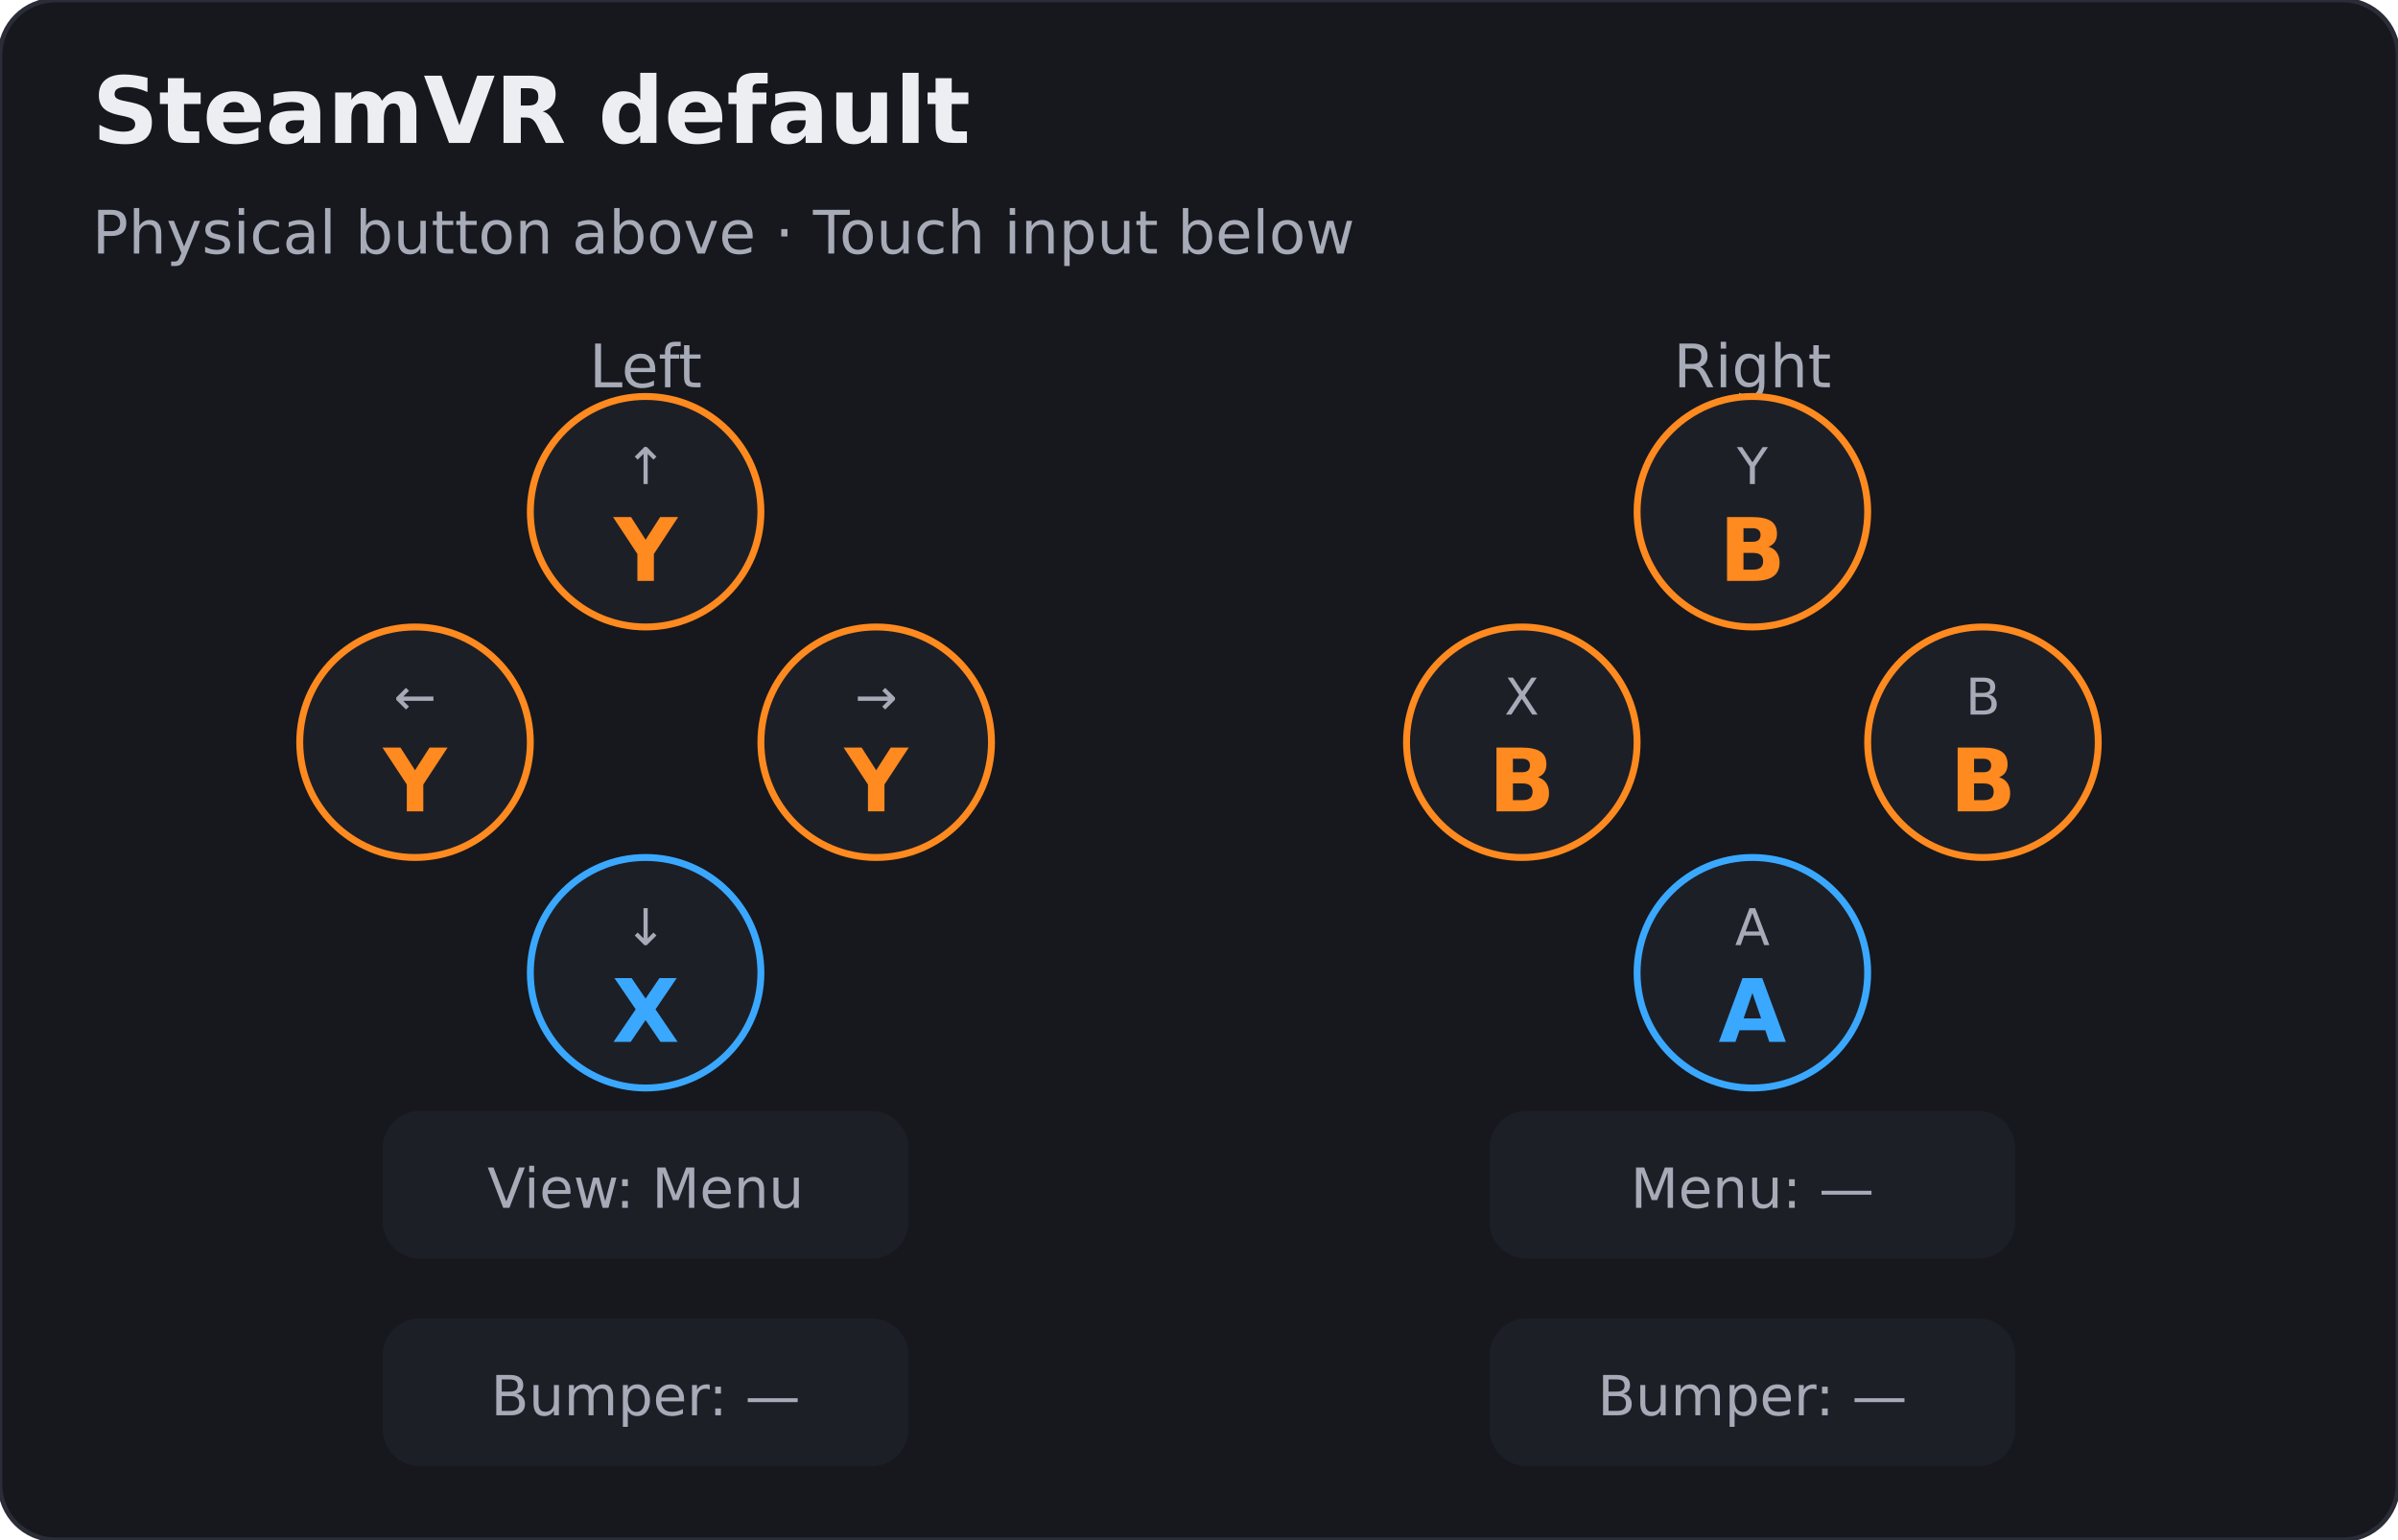
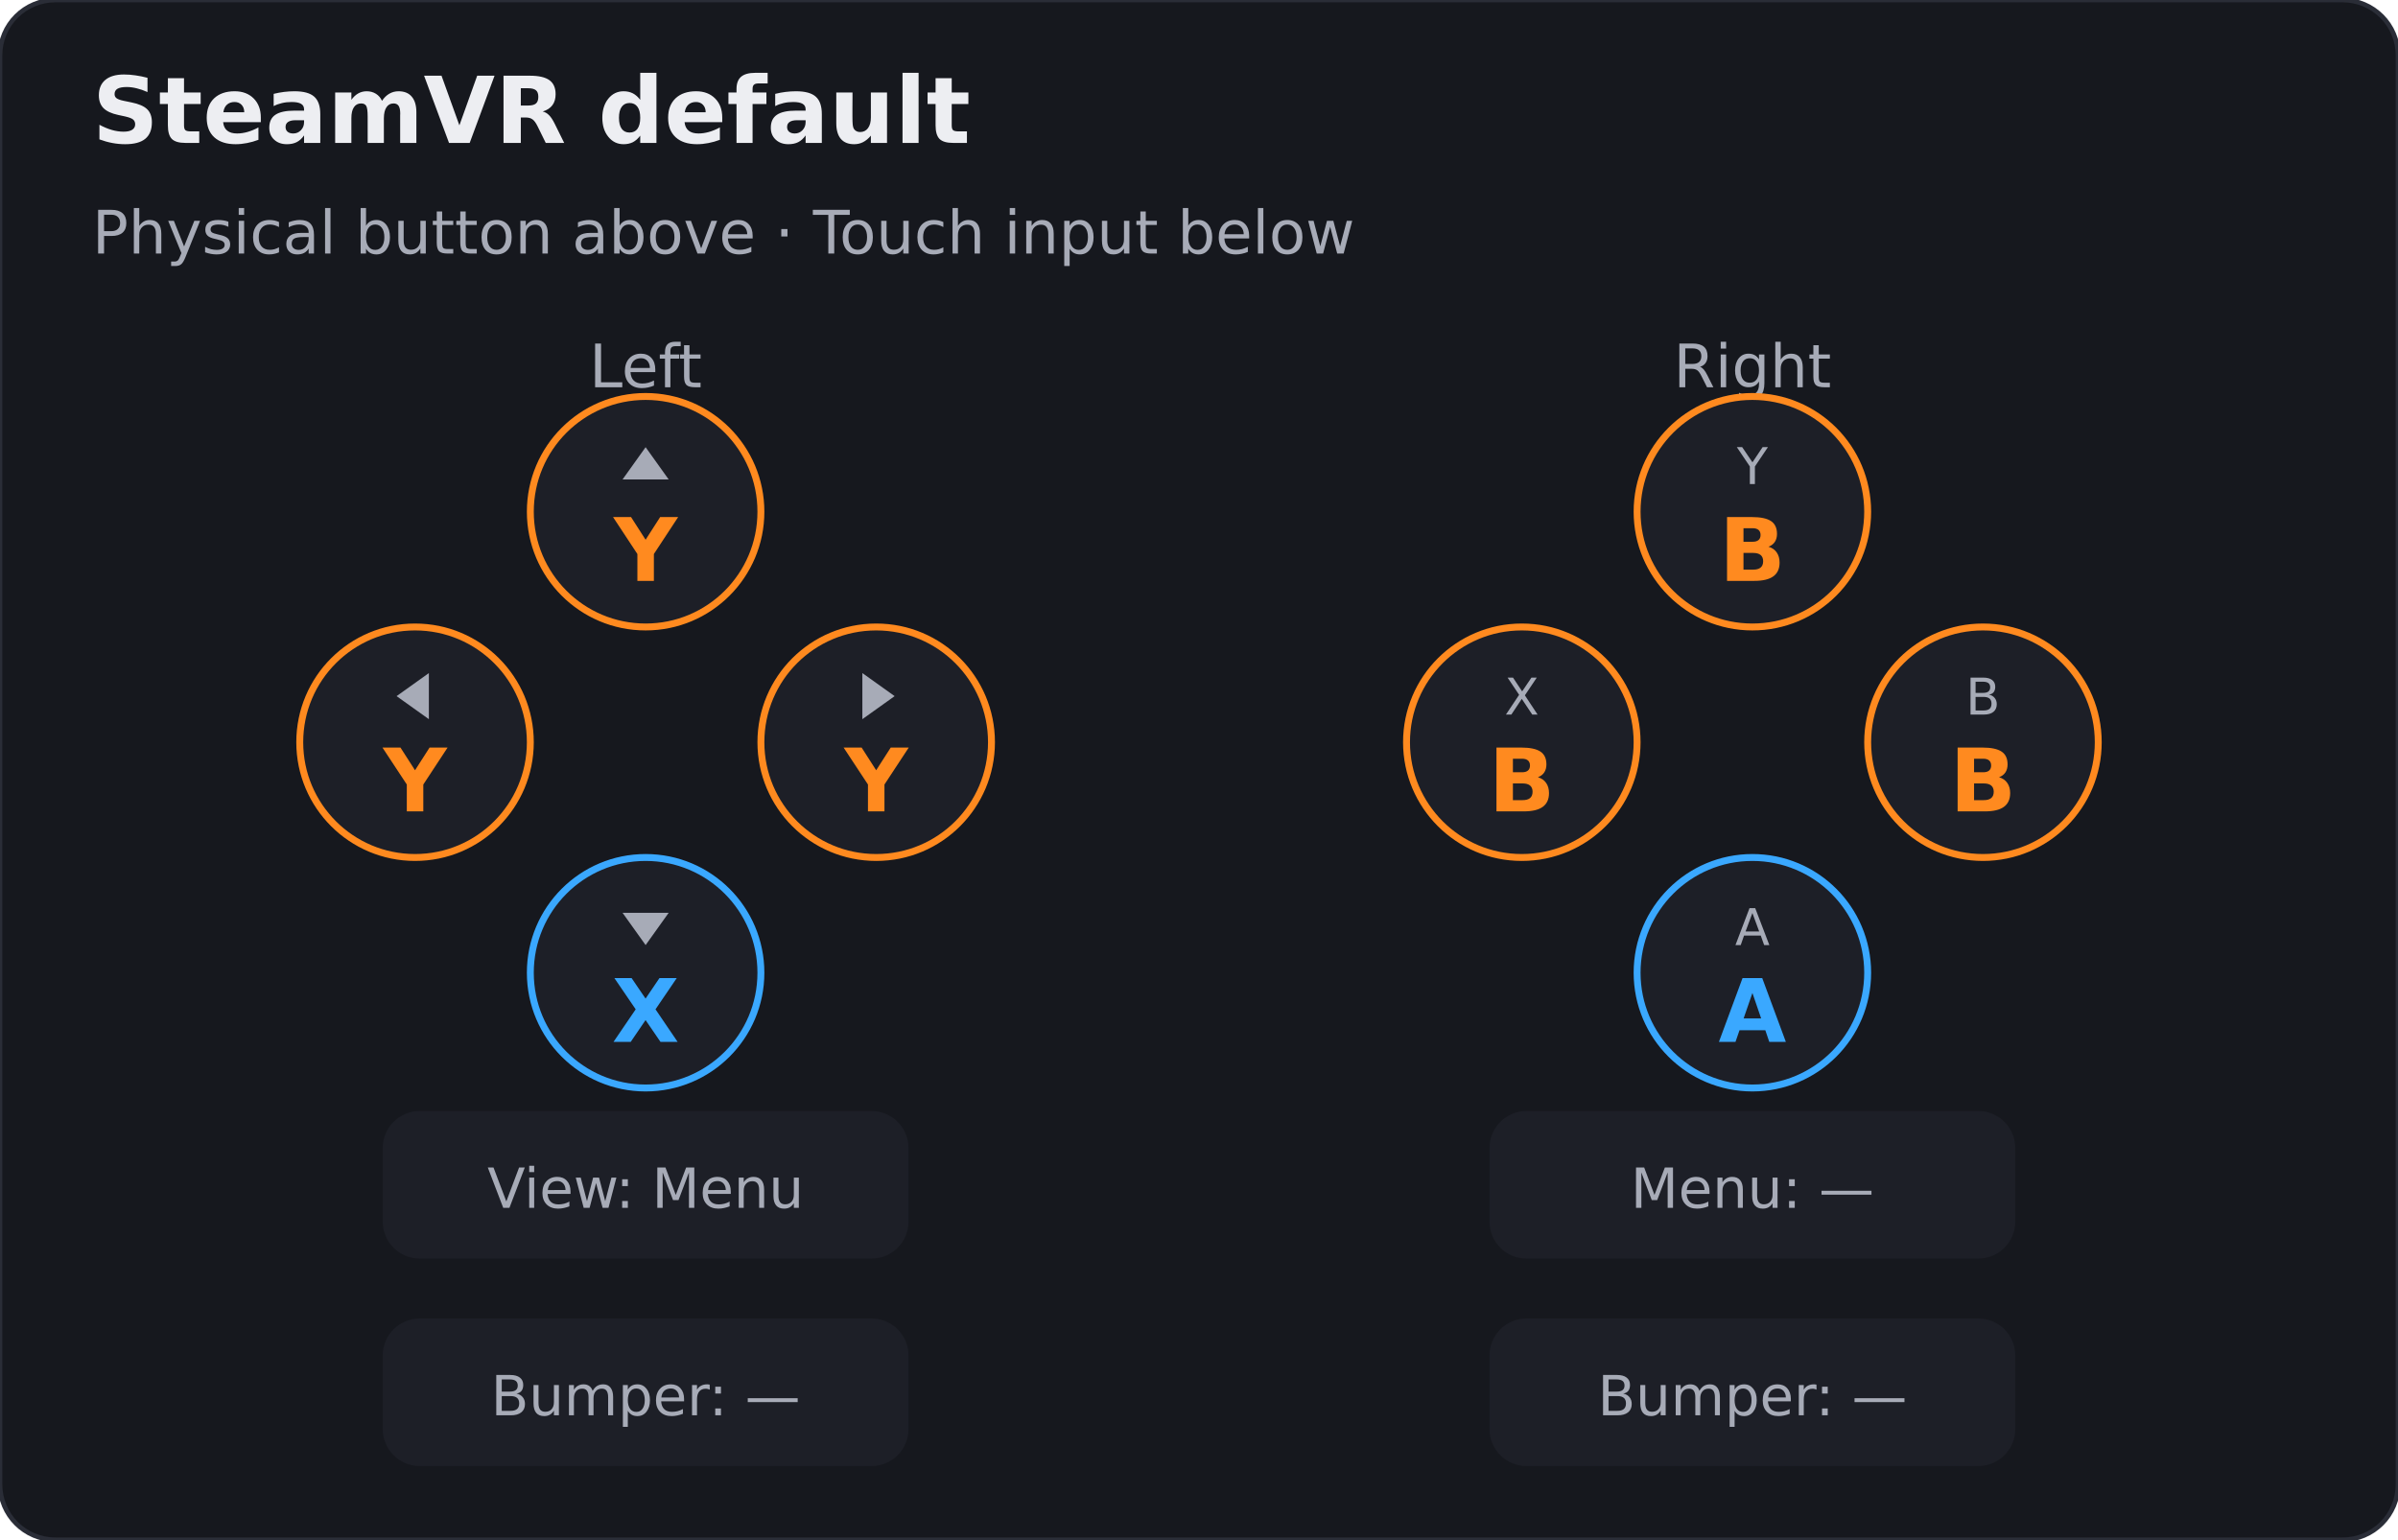
<svg xmlns="http://www.w3.org/2000/svg" width="520" height="334" viewBox="0 0 520 334" role="img" aria-labelledby="title desc">
  <rect width="520" height="334" rx="16" fill="#0D0E12" />
  <g font-family="DejaVu Sans,Arial,sans-serif">
    <g transform="translate(0 0)">
      <rect x="0" y="0" width="520" height="334" rx="12" fill="#16181E" stroke="#2A2D37" />
      <text x="20" y="31" fill="#EDEEF2" font-size="20" font-weight="600" text-anchor="start">SteamVR default</text>
      <text x="20" y="55" fill="#A7ABB7" font-size="13" font-weight="400" text-anchor="start">Physical button above · Touch input below</text>
      <text x="140" y="84" fill="#A7ABB7" font-size="13" font-weight="400" text-anchor="middle">Left</text>
      <circle cx="140" cy="111" r="25" fill="#1D1F27" stroke="#FF8A1F" stroke-width="1.5" />
-       <text x="140" y="105" fill="#A7ABB7" font-size="11" font-weight="400" text-anchor="middle">↑</text>
+       <polygon points="140,97 135,104 145,104" fill="#A7ABB7" />
      <text x="140" y="126" fill="#FF8A1F" font-size="19" font-weight="600" text-anchor="middle">Y</text>
      <circle cx="90" cy="161" r="25" fill="#1D1F27" stroke="#FF8A1F" stroke-width="1.5" />
-       <text x="90" y="155" fill="#A7ABB7" font-size="11" font-weight="400" text-anchor="middle">←</text>
+       <polygon points="86,151 93,146 93,156" fill="#A7ABB7" />
      <text x="90" y="176" fill="#FF8A1F" font-size="19" font-weight="600" text-anchor="middle">Y</text>
      <circle cx="190" cy="161" r="25" fill="#1D1F27" stroke="#FF8A1F" stroke-width="1.5" />
-       <text x="190" y="155" fill="#A7ABB7" font-size="11" font-weight="400" text-anchor="middle">→</text>
+       <polygon points="194,151 187,146 187,156" fill="#A7ABB7" />
      <text x="190" y="176" fill="#FF8A1F" font-size="19" font-weight="600" text-anchor="middle">Y</text>
      <circle cx="140" cy="211" r="25" fill="#1D1F27" stroke="#3AA8FF" stroke-width="1.5" />
-       <text x="140" y="205" fill="#A7ABB7" font-size="11" font-weight="400" text-anchor="middle">↓</text>
+       <polygon points="140,205 135,198 145,198" fill="#A7ABB7" />
      <text x="140" y="226" fill="#3AA8FF" font-size="19" font-weight="600" text-anchor="middle">X</text>
      <rect x="83" y="241" width="114" height="32" rx="8" fill="#1D1F27" />
      <text x="140" y="262" fill="#A7ABB7" font-size="12" font-weight="400" text-anchor="middle">View: Menu</text>
      <rect x="83" y="286" width="114" height="32" rx="8" fill="#1D1F27" />
      <text x="140" y="307" fill="#A7ABB7" font-size="12" font-weight="400" text-anchor="middle">Bumper: —</text>
      <text x="380" y="84" fill="#A7ABB7" font-size="13" font-weight="400" text-anchor="middle">Right</text>
      <circle cx="380" cy="111" r="25" fill="#1D1F27" stroke="#FF8A1F" stroke-width="1.5" />
      <text x="380" y="105" fill="#A7ABB7" font-size="11" font-weight="400" text-anchor="middle">Y</text>
      <text x="380" y="126" fill="#FF8A1F" font-size="19" font-weight="600" text-anchor="middle">B</text>
      <circle cx="330" cy="161" r="25" fill="#1D1F27" stroke="#FF8A1F" stroke-width="1.5" />
      <text x="330" y="155" fill="#A7ABB7" font-size="11" font-weight="400" text-anchor="middle">X</text>
      <text x="330" y="176" fill="#FF8A1F" font-size="19" font-weight="600" text-anchor="middle">B</text>
      <circle cx="430" cy="161" r="25" fill="#1D1F27" stroke="#FF8A1F" stroke-width="1.5" />
      <text x="430" y="155" fill="#A7ABB7" font-size="11" font-weight="400" text-anchor="middle">B</text>
      <text x="430" y="176" fill="#FF8A1F" font-size="19" font-weight="600" text-anchor="middle">B</text>
      <circle cx="380" cy="211" r="25" fill="#1D1F27" stroke="#3AA8FF" stroke-width="1.5" />
      <text x="380" y="205" fill="#A7ABB7" font-size="11" font-weight="400" text-anchor="middle">A</text>
      <text x="380" y="226" fill="#3AA8FF" font-size="19" font-weight="600" text-anchor="middle">A</text>
      <rect x="323" y="241" width="114" height="32" rx="8" fill="#1D1F27" />
      <text x="380" y="262" fill="#A7ABB7" font-size="12" font-weight="400" text-anchor="middle">Menu: —</text>
      <rect x="323" y="286" width="114" height="32" rx="8" fill="#1D1F27" />
      <text x="380" y="307" fill="#A7ABB7" font-size="12" font-weight="400" text-anchor="middle">Bumper: —</text>
    </g>
  </g>
</svg>
